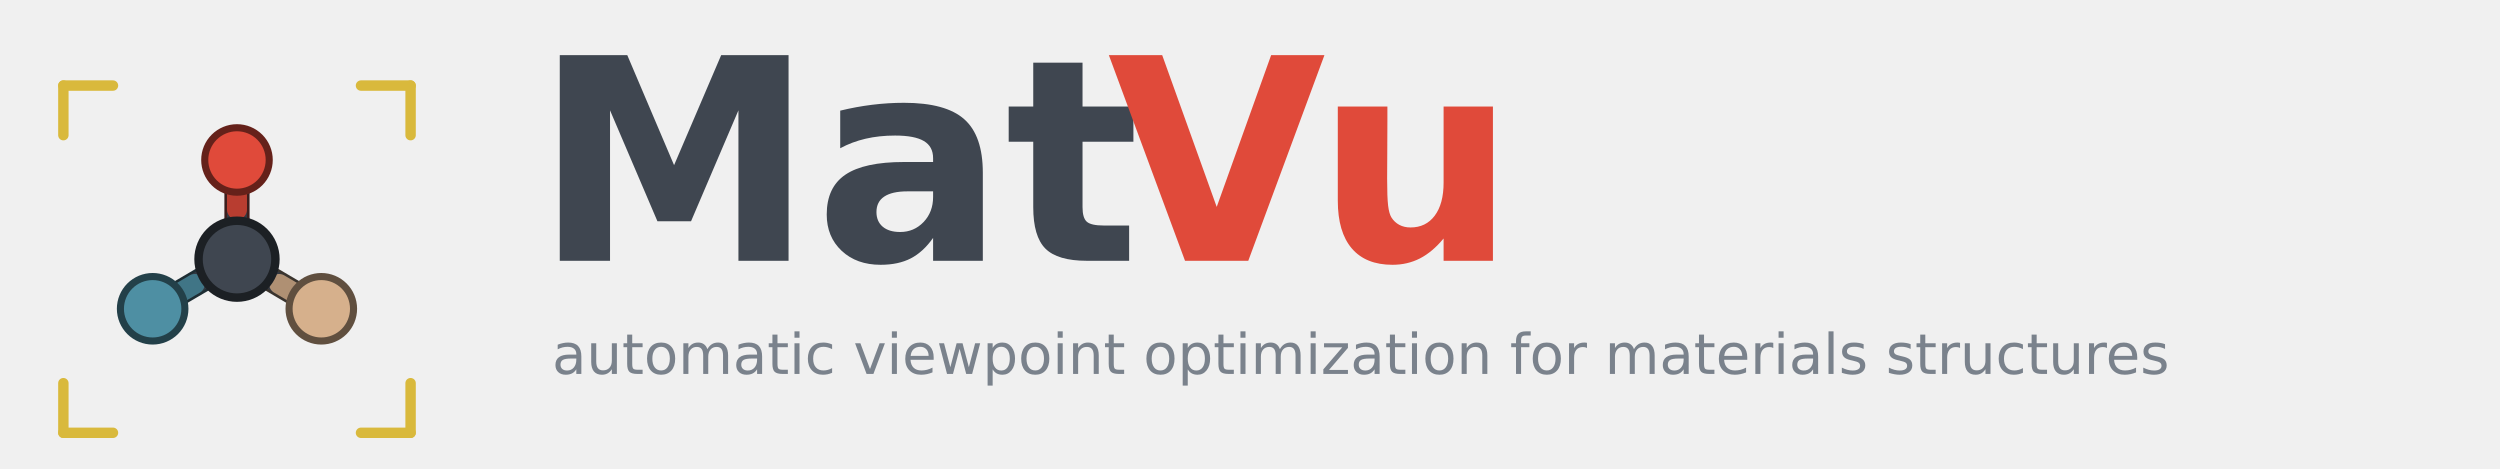
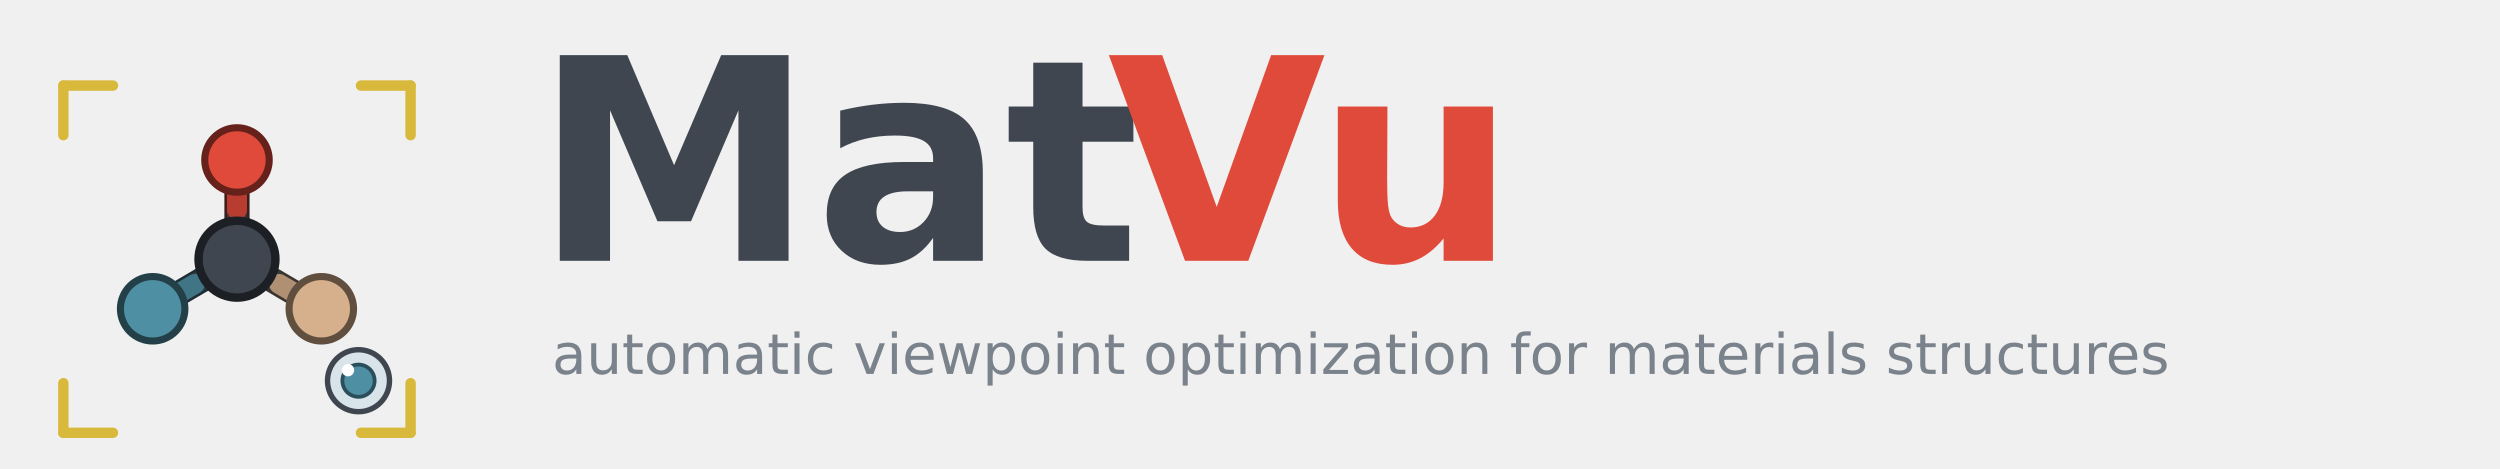
<svg xmlns="http://www.w3.org/2000/svg" xmlns:xlink="http://www.w3.org/1999/xlink" width="691.2pt" height="129.6pt" viewBox="0 0 691.2 129.6" version="1.1">
  <defs>
    <style type="text/css">*{stroke-linejoin: round; stroke-linecap: butt}</style>
  </defs>
  <g id="figure_1">
    <g id="patch_1">
      <path d="M 0 129.6  L 691.2 129.6  L 691.2 0  L 0 0  L 0 129.6  z " style="fill: none" />
    </g>
    <g id="axes_1">
      <g id="text_1">
        <g style="fill: #7a828c" transform="translate(152.64 103.387) scale(0.155 -0.155)">
          <defs>
            <path id="DejaVuSans-44" d="M 2194 1759  Q 1497 1759 1228 1600  Q 959 1441 959 1056  Q 959 750 1161 570  Q 1363 391 1709 391  Q 2188 391 2477 730  Q 2766 1069 2766 1631  L 2766 1759  L 2194 1759  z M 3341 1997  L 3341 0  L 2766 0  L 2766 531  Q 2569 213 2275 61  Q 1981 -91 1556 -91  Q 1019 -91 701 211  Q 384 513 384 1019  Q 384 1609 779 1909  Q 1175 2209 1959 2209  L 2766 2209  L 2766 2266  Q 2766 2663 2505 2880  Q 2244 3097 1772 3097  Q 1472 3097 1187 3025  Q 903 2953 641 2809  L 641 3341  Q 956 3463 1253 3523  Q 1550 3584 1831 3584  Q 2591 3584 2966 3190  Q 3341 2797 3341 1997  z " transform="scale(0.015625)" />
            <path id="DejaVuSans-58" d="M 544 1381  L 544 3500  L 1119 3500  L 1119 1403  Q 1119 906 1312 657  Q 1506 409 1894 409  Q 2359 409 2629 706  Q 2900 1003 2900 1516  L 2900 3500  L 3475 3500  L 3475 0  L 2900 0  L 2900 538  Q 2691 219 2414 64  Q 2138 -91 1772 -91  Q 1169 -91 856 284  Q 544 659 544 1381  z M 1991 3584  L 1991 3584  z " transform="scale(0.015625)" />
            <path id="DejaVuSans-57" d="M 1172 4494  L 1172 3500  L 2356 3500  L 2356 3053  L 1172 3053  L 1172 1153  Q 1172 725 1289 603  Q 1406 481 1766 481  L 2356 481  L 2356 0  L 1766 0  Q 1100 0 847 248  Q 594 497 594 1153  L 594 3053  L 172 3053  L 172 3500  L 594 3500  L 594 4494  L 1172 4494  z " transform="scale(0.015625)" />
            <path id="DejaVuSans-52" d="M 1959 3097  Q 1497 3097 1228 2736  Q 959 2375 959 1747  Q 959 1119 1226 758  Q 1494 397 1959 397  Q 2419 397 2687 759  Q 2956 1122 2956 1747  Q 2956 2369 2687 2733  Q 2419 3097 1959 3097  z M 1959 3584  Q 2709 3584 3137 3096  Q 3566 2609 3566 1747  Q 3566 888 3137 398  Q 2709 -91 1959 -91  Q 1206 -91 779 398  Q 353 888 353 1747  Q 353 2609 779 3096  Q 1206 3584 1959 3584  z " transform="scale(0.015625)" />
            <path id="DejaVuSans-50" d="M 3328 2828  Q 3544 3216 3844 3400  Q 4144 3584 4550 3584  Q 5097 3584 5394 3201  Q 5691 2819 5691 2113  L 5691 0  L 5113 0  L 5113 2094  Q 5113 2597 4934 2840  Q 4756 3084 4391 3084  Q 3944 3084 3684 2787  Q 3425 2491 3425 1978  L 3425 0  L 2847 0  L 2847 2094  Q 2847 2600 2669 2842  Q 2491 3084 2119 3084  Q 1678 3084 1418 2786  Q 1159 2488 1159 1978  L 1159 0  L 581 0  L 581 3500  L 1159 3500  L 1159 2956  Q 1356 3278 1631 3431  Q 1906 3584 2284 3584  Q 2666 3584 2933 3390  Q 3200 3197 3328 2828  z " transform="scale(0.015625)" />
            <path id="DejaVuSans-4c" d="M 603 3500  L 1178 3500  L 1178 0  L 603 0  L 603 3500  z M 603 4863  L 1178 4863  L 1178 4134  L 603 4134  L 603 4863  z " transform="scale(0.015625)" />
            <path id="DejaVuSans-46" d="M 3122 3366  L 3122 2828  Q 2878 2963 2633 3030  Q 2388 3097 2138 3097  Q 1578 3097 1268 2742  Q 959 2388 959 1747  Q 959 1106 1268 751  Q 1578 397 2138 397  Q 2388 397 2633 464  Q 2878 531 3122 666  L 3122 134  Q 2881 22 2623 -34  Q 2366 -91 2075 -91  Q 1284 -91 818 406  Q 353 903 353 1747  Q 353 2603 823 3093  Q 1294 3584 2113 3584  Q 2378 3584 2631 3529  Q 2884 3475 3122 3366  z " transform="scale(0.015625)" />
            <path id="DejaVuSans-3" transform="scale(0.015625)" />
            <path id="DejaVuSans-59" d="M 191 3500  L 800 3500  L 1894 563  L 2988 3500  L 3597 3500  L 2284 0  L 1503 0  L 191 3500  z " transform="scale(0.015625)" />
            <path id="DejaVuSans-48" d="M 3597 1894  L 3597 1613  L 953 1613  Q 991 1019 1311 708  Q 1631 397 2203 397  Q 2534 397 2845 478  Q 3156 559 3463 722  L 3463 178  Q 3153 47 2828 -22  Q 2503 -91 2169 -91  Q 1331 -91 842 396  Q 353 884 353 1716  Q 353 2575 817 3079  Q 1281 3584 2069 3584  Q 2775 3584 3186 3129  Q 3597 2675 3597 1894  z M 3022 2063  Q 3016 2534 2758 2815  Q 2500 3097 2075 3097  Q 1594 3097 1305 2825  Q 1016 2553 972 2059  L 3022 2063  z " transform="scale(0.015625)" />
            <path id="DejaVuSans-5a" d="M 269 3500  L 844 3500  L 1563 769  L 2278 3500  L 2956 3500  L 3675 769  L 4391 3500  L 4966 3500  L 4050 0  L 3372 0  L 2619 2869  L 1863 0  L 1184 0  L 269 3500  z " transform="scale(0.015625)" />
            <path id="DejaVuSans-53" d="M 1159 525  L 1159 -1331  L 581 -1331  L 581 3500  L 1159 3500  L 1159 2969  Q 1341 3281 1617 3432  Q 1894 3584 2278 3584  Q 2916 3584 3314 3078  Q 3713 2572 3713 1747  Q 3713 922 3314 415  Q 2916 -91 2278 -91  Q 1894 -91 1617 61  Q 1341 213 1159 525  z M 3116 1747  Q 3116 2381 2855 2742  Q 2594 3103 2138 3103  Q 1681 3103 1420 2742  Q 1159 2381 1159 1747  Q 1159 1113 1420 752  Q 1681 391 2138 391  Q 2594 391 2855 752  Q 3116 1113 3116 1747  z " transform="scale(0.015625)" />
            <path id="DejaVuSans-51" d="M 3513 2113  L 3513 0  L 2938 0  L 2938 2094  Q 2938 2591 2744 2837  Q 2550 3084 2163 3084  Q 1697 3084 1428 2787  Q 1159 2491 1159 1978  L 1159 0  L 581 0  L 581 3500  L 1159 3500  L 1159 2956  Q 1366 3272 1645 3428  Q 1925 3584 2291 3584  Q 2894 3584 3203 3211  Q 3513 2838 3513 2113  z " transform="scale(0.015625)" />
            <path id="DejaVuSans-5d" d="M 353 3500  L 3084 3500  L 3084 2975  L 922 459  L 3084 459  L 3084 0  L 275 0  L 275 525  L 2438 3041  L 353 3041  L 353 3500  z " transform="scale(0.015625)" />
            <path id="DejaVuSans-49" d="M 2375 4863  L 2375 4384  L 1825 4384  Q 1516 4384 1395 4259  Q 1275 4134 1275 3809  L 1275 3500  L 2222 3500  L 2222 3053  L 1275 3053  L 1275 0  L 697 0  L 697 3053  L 147 3053  L 147 3500  L 697 3500  L 697 3744  Q 697 4328 969 4595  Q 1241 4863 1831 4863  L 2375 4863  z " transform="scale(0.015625)" />
            <path id="DejaVuSans-55" d="M 2631 2963  Q 2534 3019 2420 3045  Q 2306 3072 2169 3072  Q 1681 3072 1420 2755  Q 1159 2438 1159 1844  L 1159 0  L 581 0  L 581 3500  L 1159 3500  L 1159 2956  Q 1341 3275 1631 3429  Q 1922 3584 2338 3584  Q 2397 3584 2469 3576  Q 2541 3569 2628 3553  L 2631 2963  z " transform="scale(0.015625)" />
            <path id="DejaVuSans-4f" d="M 603 4863  L 1178 4863  L 1178 0  L 603 0  L 603 4863  z " transform="scale(0.015625)" />
            <path id="DejaVuSans-56" d="M 2834 3397  L 2834 2853  Q 2591 2978 2328 3040  Q 2066 3103 1784 3103  Q 1356 3103 1142 2972  Q 928 2841 928 2578  Q 928 2378 1081 2264  Q 1234 2150 1697 2047  L 1894 2003  Q 2506 1872 2764 1633  Q 3022 1394 3022 966  Q 3022 478 2636 193  Q 2250 -91 1575 -91  Q 1294 -91 989 -36  Q 684 19 347 128  L 347 722  Q 666 556 975 473  Q 1284 391 1588 391  Q 1994 391 2212 530  Q 2431 669 2431 922  Q 2431 1156 2273 1281  Q 2116 1406 1581 1522  L 1381 1569  Q 847 1681 609 1914  Q 372 2147 372 2553  Q 372 3047 722 3315  Q 1072 3584 1716 3584  Q 2034 3584 2315 3537  Q 2597 3491 2834 3397  z " transform="scale(0.015625)" />
          </defs>
          <use xlink:href="#DejaVuSans-44" />
          <use xlink:href="#DejaVuSans-58" transform="translate(61.28125 0)" />
          <use xlink:href="#DejaVuSans-57" transform="translate(124.6562 0)" />
          <use xlink:href="#DejaVuSans-52" transform="translate(163.8594 0)" />
          <use xlink:href="#DejaVuSans-50" transform="translate(225.0469 0)" />
          <use xlink:href="#DejaVuSans-44" transform="translate(322.4531 0)" />
          <use xlink:href="#DejaVuSans-57" transform="translate(383.7344 0)" />
          <use xlink:href="#DejaVuSans-4c" transform="translate(422.9375 0)" />
          <use xlink:href="#DejaVuSans-46" transform="translate(450.7188 0)" />
          <use xlink:href="#DejaVuSans-3" transform="translate(505.7031 0)" />
          <use xlink:href="#DejaVuSans-59" transform="translate(537.4844 0)" />
          <use xlink:href="#DejaVuSans-4c" transform="translate(596.6719 0)" />
          <use xlink:href="#DejaVuSans-48" transform="translate(624.4531 0)" />
          <use xlink:href="#DejaVuSans-5a" transform="translate(685.9844 0)" />
          <use xlink:href="#DejaVuSans-53" transform="translate(767.7656 0)" />
          <use xlink:href="#DejaVuSans-52" transform="translate(831.25 0)" />
          <use xlink:href="#DejaVuSans-4c" transform="translate(892.4375 0)" />
          <use xlink:href="#DejaVuSans-51" transform="translate(920.2188 0)" />
          <use xlink:href="#DejaVuSans-57" transform="translate(983.5938 0)" />
          <use xlink:href="#DejaVuSans-3" transform="translate(1022.797 0)" />
          <use xlink:href="#DejaVuSans-52" transform="translate(1054.578 0)" />
          <use xlink:href="#DejaVuSans-53" transform="translate(1115.766 0)" />
          <use xlink:href="#DejaVuSans-57" transform="translate(1179.25 0)" />
          <use xlink:href="#DejaVuSans-4c" transform="translate(1218.453 0)" />
          <use xlink:href="#DejaVuSans-50" transform="translate(1246.234 0)" />
          <use xlink:href="#DejaVuSans-4c" transform="translate(1343.641 0)" />
          <use xlink:href="#DejaVuSans-5d" transform="translate(1371.422 0)" />
          <use xlink:href="#DejaVuSans-44" transform="translate(1423.906 0)" />
          <use xlink:href="#DejaVuSans-57" transform="translate(1485.188 0)" />
          <use xlink:href="#DejaVuSans-4c" transform="translate(1524.391 0)" />
          <use xlink:href="#DejaVuSans-52" transform="translate(1552.172 0)" />
          <use xlink:href="#DejaVuSans-51" transform="translate(1613.359 0)" />
          <use xlink:href="#DejaVuSans-3" transform="translate(1676.734 0)" />
          <use xlink:href="#DejaVuSans-49" transform="translate(1708.516 0)" />
          <use xlink:href="#DejaVuSans-52" transform="translate(1743.719 0)" />
          <use xlink:href="#DejaVuSans-55" transform="translate(1804.906 0)" />
          <use xlink:href="#DejaVuSans-3" transform="translate(1846.016 0)" />
          <use xlink:href="#DejaVuSans-50" transform="translate(1877.797 0)" />
          <use xlink:href="#DejaVuSans-44" transform="translate(1975.203 0)" />
          <use xlink:href="#DejaVuSans-57" transform="translate(2036.484 0)" />
          <use xlink:href="#DejaVuSans-48" transform="translate(2075.688 0)" />
          <use xlink:href="#DejaVuSans-55" transform="translate(2137.219 0)" />
          <use xlink:href="#DejaVuSans-4c" transform="translate(2178.328 0)" />
          <use xlink:href="#DejaVuSans-44" transform="translate(2206.109 0)" />
          <use xlink:href="#DejaVuSans-4f" transform="translate(2267.391 0)" />
          <use xlink:href="#DejaVuSans-56" transform="translate(2295.172 0)" />
          <use xlink:href="#DejaVuSans-3" transform="translate(2347.266 0)" />
          <use xlink:href="#DejaVuSans-56" transform="translate(2379.047 0)" />
          <use xlink:href="#DejaVuSans-57" transform="translate(2431.141 0)" />
          <use xlink:href="#DejaVuSans-55" transform="translate(2470.344 0)" />
          <use xlink:href="#DejaVuSans-58" transform="translate(2511.453 0)" />
          <use xlink:href="#DejaVuSans-46" transform="translate(2574.828 0)" />
          <use xlink:href="#DejaVuSans-57" transform="translate(2629.812 0)" />
          <use xlink:href="#DejaVuSans-58" transform="translate(2669.016 0)" />
          <use xlink:href="#DejaVuSans-55" transform="translate(2732.391 0)" />
          <use xlink:href="#DejaVuSans-48" transform="translate(2771.297 0)" />
          <use xlink:href="#DejaVuSans-56" transform="translate(2832.828 0)" />
        </g>
      </g>
      <g id="line2d_1">
-         <path d="M 17.52 119.657  L 31.234 119.657  " clip-path="url(#p95307d45ff)" style="fill: none; stroke: #d9b93c; stroke-width: 2.88; stroke-linecap: round" />
+         <path d="M 17.52 119.657  L 31.234 119.657  " clip-path="url(#pd88734f285)" style="fill: none; stroke: #d9b93c; stroke-width: 2.88; stroke-linecap: round" />
      </g>
      <g id="line2d_2">
-         <path d="M 17.52 119.657  L 17.52 105.943  " clip-path="url(#p95307d45ff)" style="fill: none; stroke: #d9b93c; stroke-width: 2.88; stroke-linecap: round" />
+         <path d="M 17.52 119.657  L 17.52 105.943  " clip-path="url(#pd88734f285)" style="fill: none; stroke: #d9b93c; stroke-width: 2.88; stroke-linecap: round" />
      </g>
      <g id="line2d_3">
-         <path d="M 17.52 23.657  L 31.234 23.657  " clip-path="url(#p95307d45ff)" style="fill: none; stroke: #d9b93c; stroke-width: 2.88; stroke-linecap: round" />
+         <path d="M 17.52 23.657  L 31.234 23.657  " clip-path="url(#pd88734f285)" style="fill: none; stroke: #d9b93c; stroke-width: 2.88; stroke-linecap: round" />
      </g>
      <g id="line2d_4">
-         <path d="M 17.52 23.657  L 17.52 37.371  " clip-path="url(#p95307d45ff)" style="fill: none; stroke: #d9b93c; stroke-width: 2.88; stroke-linecap: round" />
+         <path d="M 17.52 23.657  L 17.52 37.371  " clip-path="url(#pd88734f285)" style="fill: none; stroke: #d9b93c; stroke-width: 2.88; stroke-linecap: round" />
      </g>
      <g id="line2d_5">
-         <path d="M 113.52 119.657  L 99.806 119.657  " clip-path="url(#p95307d45ff)" style="fill: none; stroke: #d9b93c; stroke-width: 2.88; stroke-linecap: round" />
+         <path d="M 113.52 119.657  L 99.806 119.657  " clip-path="url(#pd88734f285)" style="fill: none; stroke: #d9b93c; stroke-width: 2.88; stroke-linecap: round" />
      </g>
      <g id="line2d_6">
-         <path d="M 113.52 119.657  L 113.52 105.943  " clip-path="url(#p95307d45ff)" style="fill: none; stroke: #d9b93c; stroke-width: 2.88; stroke-linecap: round" />
+         <path d="M 113.52 119.657  L 113.52 105.943  " clip-path="url(#pd88734f285)" style="fill: none; stroke: #d9b93c; stroke-width: 2.88; stroke-linecap: round" />
      </g>
      <g id="line2d_7">
-         <path d="M 113.52 23.657  L 99.806 23.657  " clip-path="url(#p95307d45ff)" style="fill: none; stroke: #d9b93c; stroke-width: 2.88; stroke-linecap: round" />
+         <path d="M 113.52 23.657  L 99.806 23.657  " clip-path="url(#pd88734f285)" style="fill: none; stroke: #d9b93c; stroke-width: 2.88; stroke-linecap: round" />
      </g>
      <g id="line2d_8">
-         <path d="M 113.52 23.657  L 113.52 37.371  " clip-path="url(#p95307d45ff)" style="fill: none; stroke: #d9b93c; stroke-width: 2.88; stroke-linecap: round" />
+         <path d="M 113.52 23.657  L 113.52 37.371  " clip-path="url(#pd88734f285)" style="fill: none; stroke: #d9b93c; stroke-width: 2.88; stroke-linecap: round" />
      </g>
      <g id="line2d_9">
-         <path d="M 65.52 71.657  L 42.206 85.371  " clip-path="url(#p95307d45ff)" style="fill: none; stroke: #1d2d33; stroke-width: 6.964; stroke-linecap: round" />
+         <path d="M 65.52 71.657  L 42.206 85.371  " clip-path="url(#pd88734f285)" style="fill: none; stroke: #1d2d33; stroke-width: 6.964; stroke-linecap: round" />
      </g>
      <g id="line2d_10">
-         <path d="M 65.52 71.657  L 88.834 85.371  " clip-path="url(#p95307d45ff)" style="fill: none; stroke: #3a342e; stroke-width: 6.964; stroke-linecap: round" />
+         <path d="M 65.52 71.657  L 88.834 85.371  " clip-path="url(#pd88734f285)" style="fill: none; stroke: #3a342e; stroke-width: 6.964; stroke-linecap: round" />
      </g>
      <g id="line2d_11">
-         <path d="M 65.52 71.657  L 65.52 44.229  " clip-path="url(#p95307d45ff)" style="fill: none; stroke: #3c1e1d; stroke-width: 6.964; stroke-linecap: round" />
+         <path d="M 65.52 71.657  L 65.52 44.229  " clip-path="url(#pd88734f285)" style="fill: none; stroke: #3c1e1d; stroke-width: 6.964; stroke-linecap: round" />
      </g>
      <g id="line2d_12">
-         <path d="M 65.52 71.657  L 53.863 78.514  " clip-path="url(#p95307d45ff)" style="fill: none; stroke: #343942; stroke-width: 5.527; stroke-linecap: round" />
+         <path d="M 65.52 71.657  L 53.863 78.514  " clip-path="url(#pd88734f285)" style="fill: none; stroke: #343942; stroke-width: 5.527; stroke-linecap: round" />
      </g>
      <g id="line2d_13">
-         <path d="M 53.863 78.514  L 42.206 85.371  " clip-path="url(#p95307d45ff)" style="fill: none; stroke: #407586; stroke-width: 5.527; stroke-linecap: round" />
+         <path d="M 53.863 78.514  L 42.206 85.371  " clip-path="url(#pd88734f285)" style="fill: none; stroke: #407586; stroke-width: 5.527; stroke-linecap: round" />
      </g>
      <g id="line2d_14">
-         <path d="M 65.52 71.657  L 77.177 78.514  " clip-path="url(#p95307d45ff)" style="fill: none; stroke: #343942; stroke-width: 5.527; stroke-linecap: round" />
+         <path d="M 65.52 71.657  L 77.177 78.514  " clip-path="url(#pd88734f285)" style="fill: none; stroke: #343942; stroke-width: 5.527; stroke-linecap: round" />
      </g>
      <g id="line2d_15">
-         <path d="M 77.177 78.514  L 88.834 85.371  " clip-path="url(#p95307d45ff)" style="fill: none; stroke: #af9073; stroke-width: 5.527; stroke-linecap: round" />
+         <path d="M 77.177 78.514  L 88.834 85.371  " clip-path="url(#pd88734f285)" style="fill: none; stroke: #af9073; stroke-width: 5.527; stroke-linecap: round" />
      </g>
      <g id="line2d_16">
-         <path d="M 65.52 71.657  L 65.52 57.943  " clip-path="url(#p95307d45ff)" style="fill: none; stroke: #343942; stroke-width: 5.527; stroke-linecap: round" />
+         <path d="M 65.52 71.657  L 65.52 57.943  " clip-path="url(#pd88734f285)" style="fill: none; stroke: #343942; stroke-width: 5.527; stroke-linecap: round" />
      </g>
      <g id="line2d_17">
-         <path d="M 65.52 57.943  L 65.52 44.229  " clip-path="url(#p95307d45ff)" style="fill: none; stroke: #b83d30; stroke-width: 5.527; stroke-linecap: round" />
+         <path d="M 65.52 57.943  L 65.52 44.229  " clip-path="url(#pd88734f285)" style="fill: none; stroke: #b83d30; stroke-width: 5.527; stroke-linecap: round" />
      </g>
      <g id="patch_2">
-         <path d="M 42.206 94.286  C 44.57 94.286 46.837 93.346 48.509 91.675  C 50.181 90.003 51.12 87.736 51.12 85.371  C 51.12 83.007 50.181 80.74 48.509 79.068  C 46.837 77.396 44.57 76.457 42.206 76.457  C 39.842 76.457 37.574 77.396 35.902 79.068  C 34.231 80.74 33.291 83.007 33.291 85.371  C 33.291 87.736 34.231 90.003 35.902 91.675  C 37.574 93.346 39.842 94.286 42.206 94.286  z " clip-path="url(#p95307d45ff)" style="fill: #4e8fa3; stroke: #234049; stroke-width: 1.961; stroke-linejoin: miter" />
+         <path d="M 42.206 94.286  C 44.57 94.286 46.837 93.346 48.509 91.675  C 50.181 90.003 51.12 87.736 51.12 85.371  C 51.12 83.007 50.181 80.74 48.509 79.068  C 46.837 77.396 44.57 76.457 42.206 76.457  C 39.842 76.457 37.574 77.396 35.902 79.068  C 34.231 80.74 33.291 83.007 33.291 85.371  C 33.291 87.736 34.231 90.003 35.902 91.675  C 37.574 93.346 39.842 94.286 42.206 94.286  z " clip-path="url(#pd88734f285)" style="fill: #4e8fa3; stroke: #234049; stroke-width: 1.961; stroke-linejoin: miter" />
      </g>
      <g id="patch_3">
-         <path d="M 88.834 94.286  C 91.198 94.286 93.466 93.346 95.138 91.675  C 96.809 90.003 97.749 87.736 97.749 85.371  C 97.749 83.007 96.809 80.74 95.138 79.068  C 93.466 77.396 91.198 76.457 88.834 76.457  C 86.47 76.457 84.203 77.396 82.531 79.068  C 80.859 80.74 79.92 83.007 79.92 85.371  C 79.92 87.736 80.859 90.003 82.531 91.675  C 84.203 93.346 86.47 94.286 88.834 94.286  z " clip-path="url(#p95307d45ff)" style="fill: #d6b08c; stroke: #604f3f; stroke-width: 1.961; stroke-linejoin: miter" />
+         <path d="M 88.834 94.286  C 91.198 94.286 93.466 93.346 95.138 91.675  C 96.809 90.003 97.749 87.736 97.749 85.371  C 97.749 83.007 96.809 80.74 95.138 79.068  C 93.466 77.396 91.198 76.457 88.834 76.457  C 86.47 76.457 84.203 77.396 82.531 79.068  C 80.859 80.74 79.92 83.007 79.92 85.371  C 79.92 87.736 80.859 90.003 82.531 91.675  C 84.203 93.346 86.47 94.286 88.834 94.286  z " clip-path="url(#pd88734f285)" style="fill: #d6b08c; stroke: #604f3f; stroke-width: 1.961; stroke-linejoin: miter" />
      </g>
      <g id="patch_4">
-         <path d="M 65.52 53.143  C 67.884 53.143 70.152 52.204 71.823 50.532  C 73.495 48.86 74.434 46.593 74.434 44.229  C 74.434 41.864 73.495 39.597 71.823 37.925  C 70.152 36.254 67.884 35.314 65.52 35.314  C 63.156 35.314 60.888 36.254 59.217 37.925  C 57.545 39.597 56.606 41.864 56.606 44.229  C 56.606 46.593 57.545 48.86 59.217 50.532  C 60.888 52.204 63.156 53.143 65.52 53.143  z " clip-path="url(#p95307d45ff)" style="fill: #e04a3a; stroke: #65211a; stroke-width: 1.961; stroke-linejoin: miter" />
+         <path d="M 65.52 53.143  C 67.884 53.143 70.152 52.204 71.823 50.532  C 73.495 48.86 74.434 46.593 74.434 44.229  C 74.434 41.864 73.495 39.597 71.823 37.925  C 70.152 36.254 67.884 35.314 65.52 35.314  C 63.156 35.314 60.888 36.254 59.217 37.925  C 57.545 39.597 56.606 41.864 56.606 44.229  C 56.606 46.593 57.545 48.86 59.217 50.532  C 60.888 52.204 63.156 53.143 65.52 53.143  z " clip-path="url(#pd88734f285)" style="fill: #e04a3a; stroke: #65211a; stroke-width: 1.961; stroke-linejoin: miter" />
      </g>
      <g id="patch_5">
-         <path d="M 65.52 82.286  C 68.339 82.286 71.042 81.166 73.036 79.173  C 75.029 77.18 76.149 74.476 76.149 71.657  C 76.149 68.838 75.029 66.135 73.036 64.142  C 71.042 62.148 68.339 61.029 65.52 61.029  C 62.701 61.029 59.998 62.148 58.004 64.142  C 56.011 66.135 54.891 68.838 54.891 71.657  C 54.891 74.476 56.011 77.18 58.004 79.173  C 59.998 81.166 62.701 82.286 65.52 82.286  z " clip-path="url(#p95307d45ff)" style="fill: #3f4650; stroke: #1c2024; stroke-width: 2.338; stroke-linejoin: miter" />
+         <path d="M 65.52 82.286  C 68.339 82.286 71.042 81.166 73.036 79.173  C 75.029 77.18 76.149 74.476 76.149 71.657  C 76.149 68.838 75.029 66.135 73.036 64.142  C 71.042 62.148 68.339 61.029 65.52 61.029  C 62.701 61.029 59.998 62.148 58.004 64.142  C 56.011 66.135 54.891 68.838 54.891 71.657  C 54.891 74.476 56.011 77.18 58.004 79.173  C 59.998 81.166 62.701 82.286 65.52 82.286  z " clip-path="url(#pd88734f285)" style="fill: #3f4650; stroke: #1c2024; stroke-width: 2.338; stroke-linejoin: miter" />
+       </g>
+       <g id="patch_6">
+         <path d="M 99.12 113.829  C 101.393 113.829 103.574 112.925 105.181 111.318  C 106.788 109.711 107.691 107.53 107.691 105.257  C 107.691 102.984 106.788 100.804 105.181 99.196  C 103.574 97.589 101.393 96.686 99.12 96.686  C 96.847 96.686 94.666 97.589 93.059 99.196  C 91.452 100.804 90.549 102.984 90.549 105.257  C 90.549 107.53 91.452 109.711 93.059 111.318  C 94.666 112.925 96.847 113.829 99.12 113.829  z " clip-path="url(#pd88734f285)" style="fill: #d9e4ea; stroke: #3f4650; stroke-width: 1.5; stroke-linejoin: miter" />
+       </g>
+       <g id="patch_7">
+         <path d="M 99.12 109.714  C 100.302 109.714 101.436 109.245 102.272 108.409  C 103.108 107.573 103.577 106.439 103.577 105.257  C 103.577 104.075 103.108 102.941 102.272 102.105  C 101.436 101.27 100.302 100.8 99.12 100.8  C 97.938 100.8 96.804 101.27 95.968 102.105  C 95.132 102.941 94.663 104.075 94.663 105.257  C 94.663 106.439 95.132 107.573 95.968 108.409  C 96.804 109.245 97.938 109.714 99.12 109.714  z " clip-path="url(#pd88734f285)" style="fill: #4e8fa3; stroke: #2b4f5a; stroke-width: 1.05; stroke-linejoin: miter" />
+       </g>
+       <g id="patch_8">
+         <path d="M 96.206 104.057  C 96.66 104.057 97.096 103.877 97.418 103.555  C 97.739 103.234 97.92 102.797 97.92 102.343  C 97.92 101.888 97.739 101.452 97.418 101.131  C 97.096 100.809 96.66 100.629 96.206 100.629  C 95.751 100.629 95.315 100.809 94.994 101.131  C 94.672 101.452 94.491 101.888 94.491 102.343  C 94.491 102.797 94.672 103.234 94.994 103.555  C 95.315 103.877 95.751 104.057 96.206 104.057  z " clip-path="url(#pd88734f285)" style="fill: #ffffff" />
      </g>
      <g id="text_2">
        <g style="fill: #3f4650" transform="translate(147.6 72.10172) scale(0.78 -0.78)">
          <defs>
            <path id="DejaVuSans-Bold-30" d="M 588 4666  L 2119 4666  L 3181 2169  L 4250 4666  L 5778 4666  L 5778 0  L 4641 0  L 4641 3413  L 3566 897  L 2803 897  L 1728 3413  L 1728 0  L 588 0  L 588 4666  z " transform="scale(0.015625)" />
            <path id="DejaVuSans-Bold-44" d="M 2106 1575  Q 1756 1575 1579 1456  Q 1403 1338 1403 1106  Q 1403 894 1545 773  Q 1688 653 1941 653  Q 2256 653 2472 879  Q 2688 1106 2688 1447  L 2688 1575  L 2106 1575  z M 3816 1997  L 3816 0  L 2688 0  L 2688 519  Q 2463 200 2181 54  Q 1900 -91 1497 -91  Q 953 -91 614 226  Q 275 544 275 1050  Q 275 1666 698 1953  Q 1122 2241 2028 2241  L 2688 2241  L 2688 2328  Q 2688 2594 2478 2717  Q 2269 2841 1825 2841  Q 1466 2841 1156 2769  Q 847 2697 581 2553  L 581 3406  Q 941 3494 1303 3539  Q 1666 3584 2028 3584  Q 2975 3584 3395 3211  Q 3816 2838 3816 1997  z " transform="scale(0.015625)" />
            <path id="DejaVuSans-Bold-57" d="M 1759 4494  L 1759 3500  L 2913 3500  L 2913 2700  L 1759 2700  L 1759 1216  Q 1759 972 1856 886  Q 1953 800 2241 800  L 2816 800  L 2816 0  L 1856 0  Q 1194 0 917 276  Q 641 553 641 1216  L 641 2700  L 84 2700  L 84 3500  L 641 3500  L 641 4494  L 1759 4494  z " transform="scale(0.015625)" />
          </defs>
          <use xlink:href="#DejaVuSans-Bold-30" />
          <use xlink:href="#DejaVuSans-Bold-44" transform="translate(99.51562 0)" />
          <use xlink:href="#DejaVuSans-Bold-57" transform="translate(167 0)" />
        </g>
      </g>
      <g id="text_3">
        <g style="fill: #e04a3a" transform="translate(306.1959 72.10172) scale(0.78 -0.78)">
          <defs>
            <path id="DejaVuSans-Bold-39" d="M 31 4666  L 1241 4666  L 2478 1222  L 3713 4666  L 4922 4666  L 3194 0  L 1759 0  L 31 4666  z " transform="scale(0.015625)" />
            <path id="DejaVuSans-Bold-58" d="M 500 1363  L 500 3500  L 1625 3500  L 1625 3150  Q 1625 2866 1622 2436  Q 1619 2006 1619 1863  Q 1619 1441 1641 1255  Q 1663 1069 1716 984  Q 1784 875 1895 815  Q 2006 756 2150 756  Q 2500 756 2700 1025  Q 2900 1294 2900 1772  L 2900 3500  L 4019 3500  L 4019 0  L 2900 0  L 2900 506  Q 2647 200 2364 54  Q 2081 -91 1741 -91  Q 1134 -91 817 281  Q 500 653 500 1363  z " transform="scale(0.015625)" />
          </defs>
          <use xlink:href="#DejaVuSans-Bold-39" />
          <use xlink:href="#DejaVuSans-Bold-58" transform="translate(73.82812 0)" />
        </g>
      </g>
    </g>
  </g>
  <defs>
-     <clipPath id="p95307d45ff">
+     <clipPath id="pd88734f285">
      <rect x="0" y="0" width="691.2" height="129.6" />
    </clipPath>
  </defs>
</svg>
